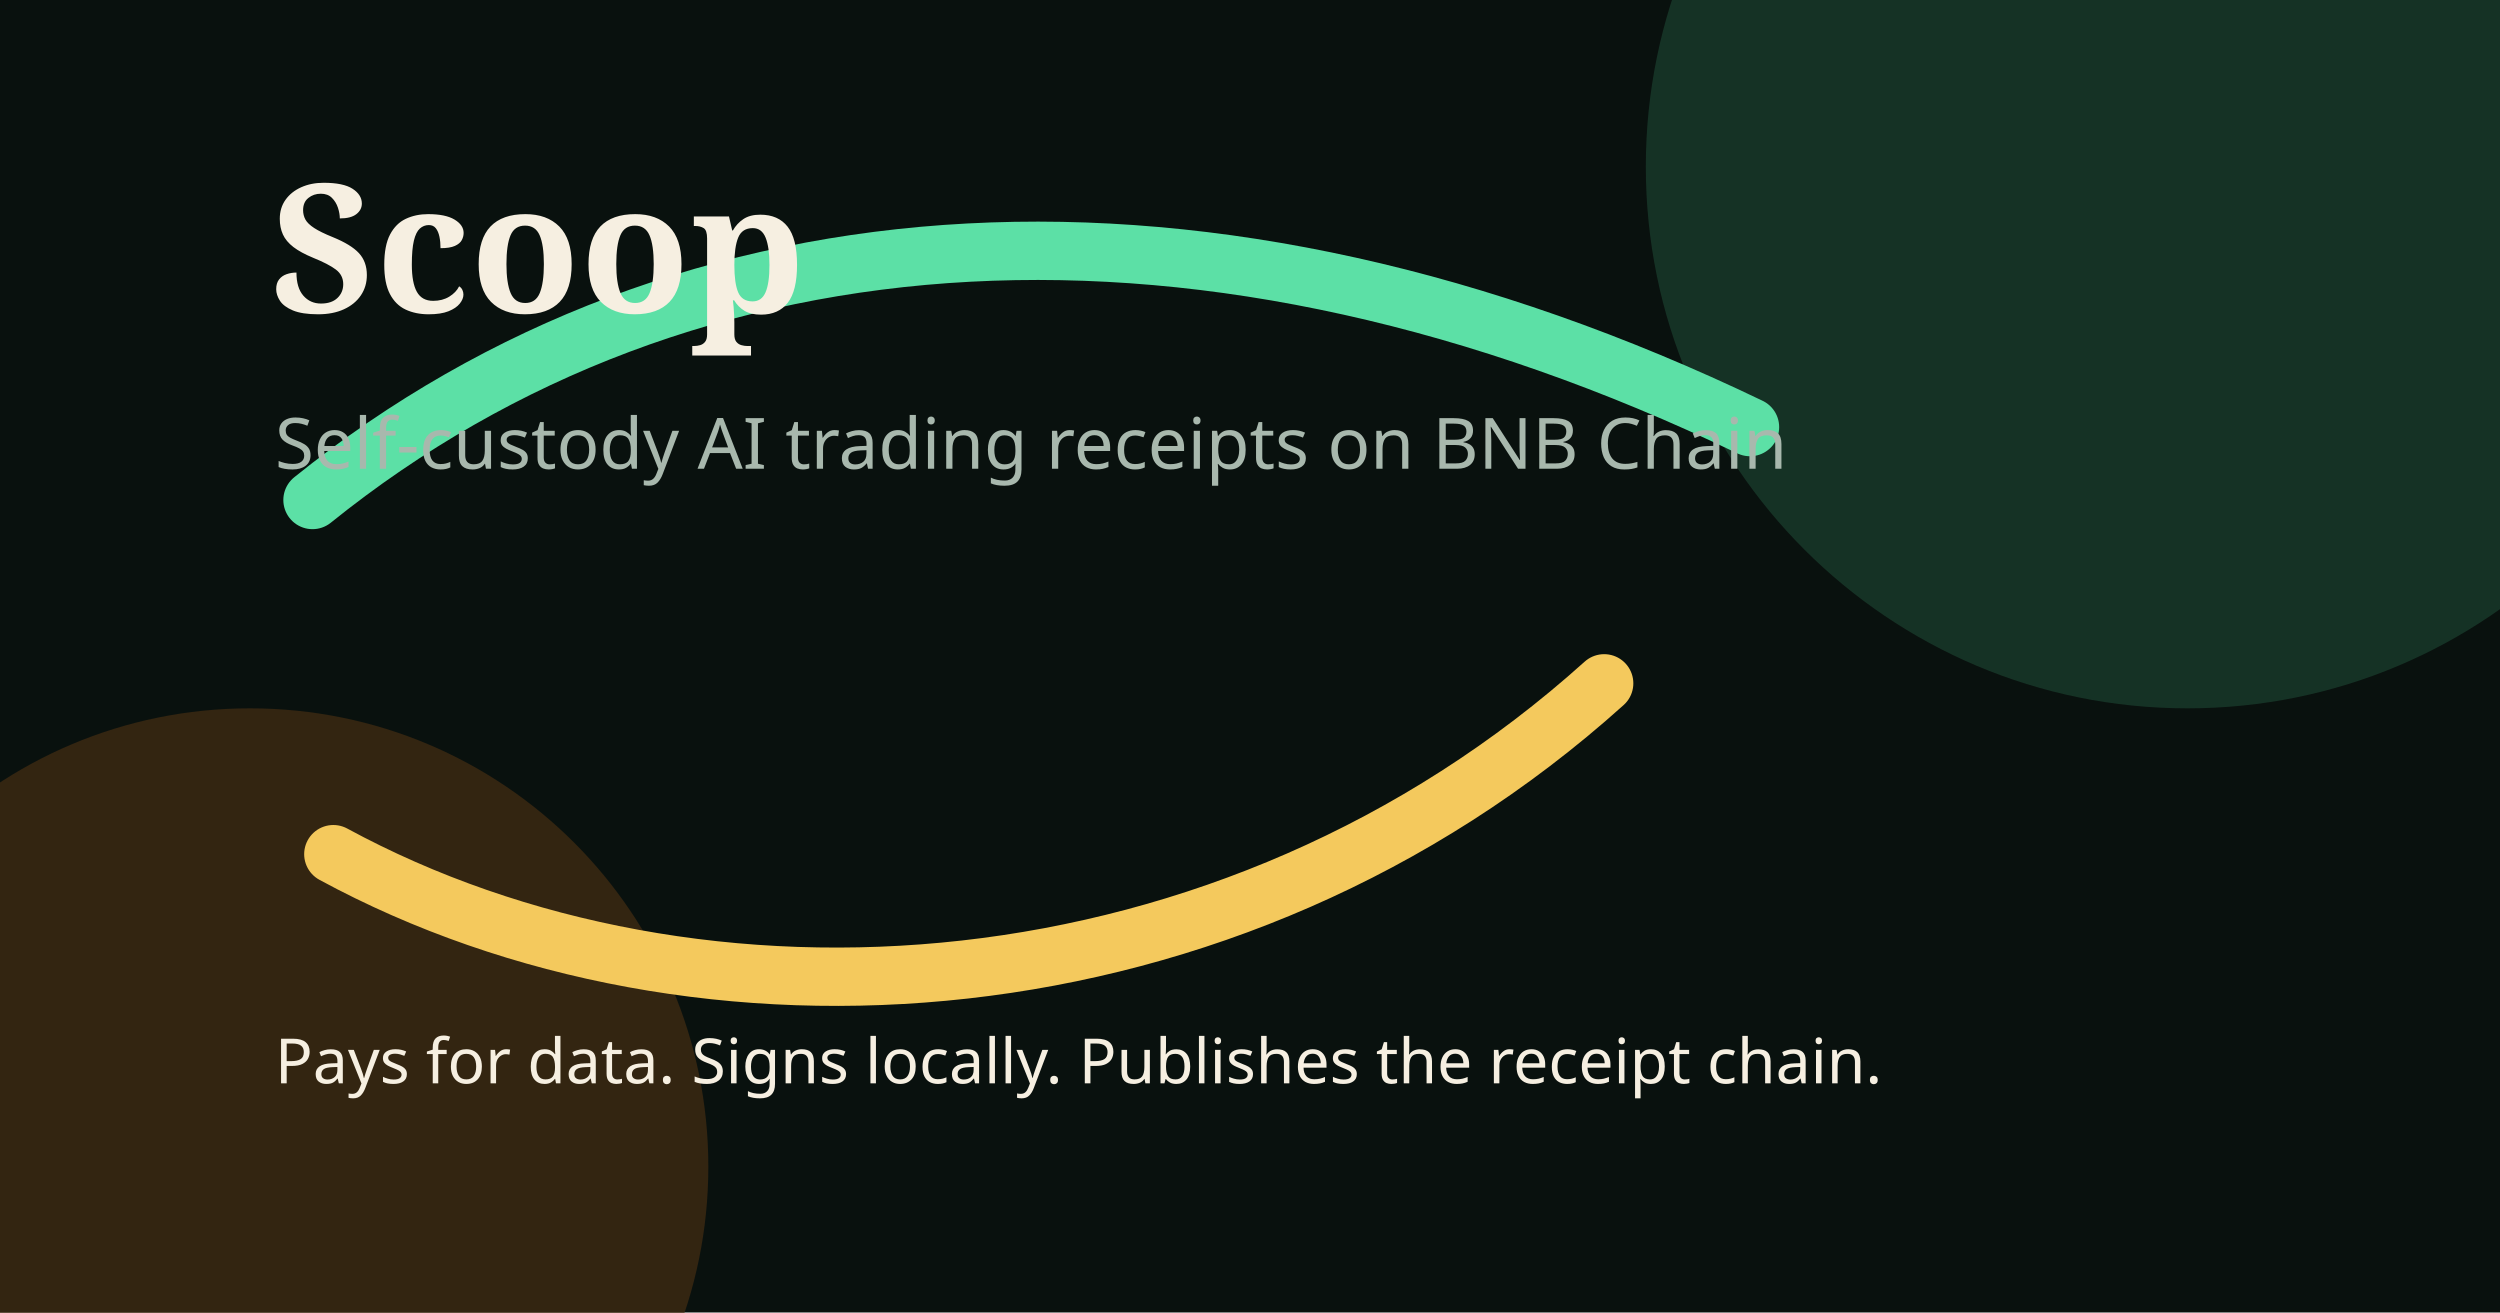
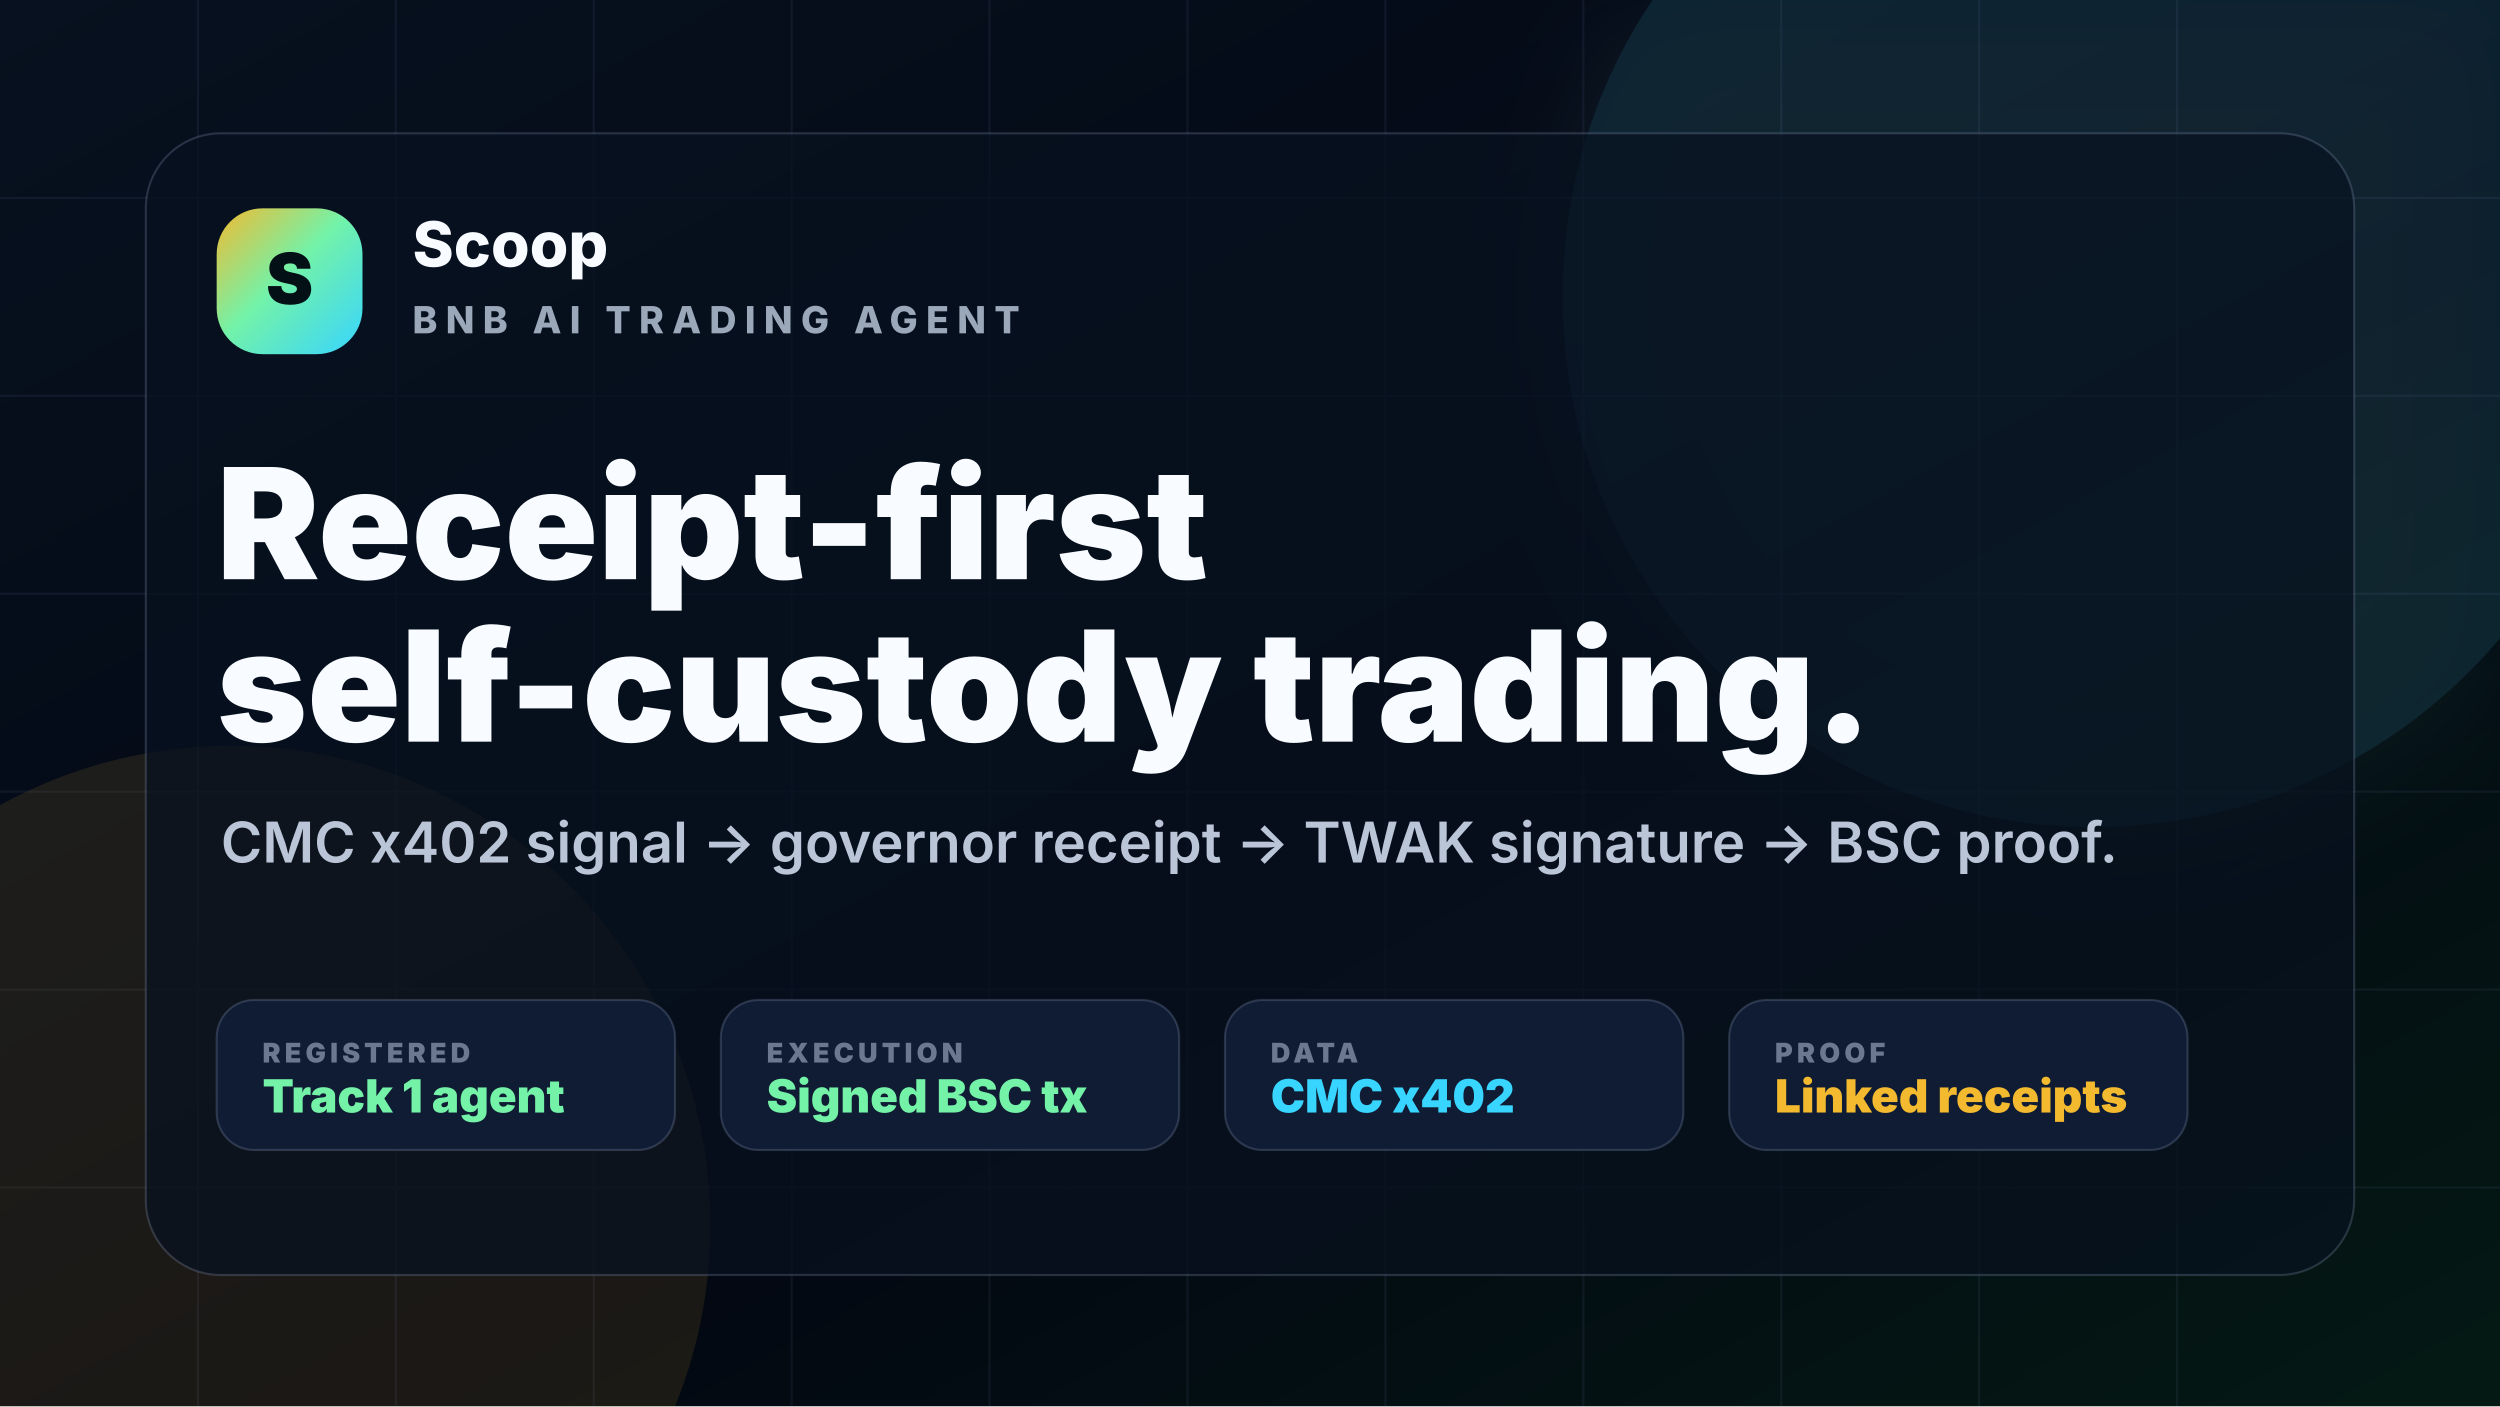
- <svg xmlns="http://www.w3.org/2000/svg" viewBox="0 0 1200 630">
-   <rect width="1200" height="630" fill="#09110e" />
-   <circle cx="1050" cy="80" r="260" fill="#183b2b" opacity=".8" />
-   <circle cx="120" cy="560" r="220" fill="#4a2f12" opacity=".65" />
-   <path d="M160 410c175 95 430 80 610-82" fill="none" stroke="#f4c95d" stroke-width="28" stroke-linecap="round" />
-   <path d="M150 240c180-145 430-160 690-35" fill="none" stroke="#5ce0a6" stroke-width="28" stroke-linecap="round" />
-   <text x="130" y="150" fill="#f6efe1" font-family="Georgia, serif" font-size="86" font-weight="700">Scoop</text>
-   <text x="132" y="225" fill="#a8b8ad" font-family="Verdana, sans-serif" font-size="34">Self-custody AI trading receipts on BNB Chain</text>
-   <text x="132" y="520" fill="#f6efe1" font-family="Verdana, sans-serif" font-size="30">Pays for data. Signs locally. Publishes the receipt chain.</text>
+ <svg xmlns="http://www.w3.org/2000/svg" viewBox="0 0 1200 675">
+   <defs>
+     <linearGradient id="bg" x1="0" x2="1" y1="0" y2="1">
+       <stop offset="0" stop-color="#07111f" />
+       <stop offset=".58" stop-color="#030712" />
+       <stop offset="1" stop-color="#041914" />
+     </linearGradient>
+     <linearGradient id="mark" x1="0" x2="1" y1="0" y2="1">
+       <stop offset="0" stop-color="#f3ba2f" />
+       <stop offset=".46" stop-color="#73f2a8" />
+       <stop offset="1" stop-color="#37d5ff" />
+     </linearGradient>
+     <filter id="glow" x="-40%" y="-40%" width="180%" height="180%">
+       <feGaussianBlur stdDeviation="26" result="blur" />
+       <feColorMatrix in="blur" type="matrix" values="0 0 0 0 0.215 0 0 0 0 0.835 0 0 0 0 1 0 0 0 .55 0" />
+       <feBlend in="SourceGraphic" mode="screen" />
+     </filter>
+   </defs>
+   <rect width="1200" height="675" fill="url(#bg)" />
+   <path d="M0 95h1200M0 190h1200M0 285h1200M0 380h1200M0 475h1200M0 570h1200M95 0v675M190 0v675M285 0v675M380 0v675M475 0v675M570 0v675M665 0v675M760 0v675M855 0v675M950 0v675M1045 0v675" stroke="#9fb8ff" stroke-opacity=".07" />
+   <circle cx="1005" cy="142" r="255" fill="#37d5ff" opacity=".12" filter="url(#glow)" />
+   <circle cx="111" cy="588" r="230" fill="#f3ba2f" opacity=".1" />
+   <rect x="70" y="64" width="1060" height="548" rx="36" fill="#07111f" fill-opacity=".72" stroke="#c2d6ff" stroke-opacity=".18" />
+   <rect x="104" y="100" width="70" height="70" rx="22" fill="url(#mark)" />
+   <text x="139" y="146" text-anchor="middle" fill="#031016" font-family="Inter, Arial, sans-serif" font-size="34" font-weight="900">S</text>
+   <text x="198" y="128" fill="#f8fbff" font-family="Inter, Arial, sans-serif" font-size="30" font-weight="800">Scoop</text>
+   <text x="198" y="160" fill="#9ba8ba" font-family="Inter, Arial, sans-serif" font-size="18" font-weight="800" letter-spacing="4">BNB AI TRADING AGENT</text>
+   <text x="104" y="278" fill="#f8fbff" font-family="Inter, Arial, sans-serif" font-size="74" font-weight="900">Receipt-first</text>
+   <text x="104" y="356" fill="#f8fbff" font-family="Inter, Arial, sans-serif" font-size="74" font-weight="900">self-custody trading.</text>
+   <text x="106" y="414" fill="#bac5d7" font-family="Inter, Arial, sans-serif" font-size="27" font-weight="600">CMC x402 signal -&gt; governor receipt -&gt; TWAK signature -&gt; BSC proof.</text>
+   <g transform="translate(104 480)">
+     <rect width="220" height="72" rx="18" fill="#101c33" stroke="#c2d6ff" stroke-opacity=".18" />
+     <text x="22" y="30" fill="#6c7890" font-family="Inter, Arial, sans-serif" font-size="13" font-weight="900" letter-spacing="2">REGISTERED</text>
+     <text x="22" y="54" fill="#73f2a8" font-family="Inter, Arial, sans-serif" font-size="22" font-weight="900">Track 1 agent</text>
+   </g>
+   <g transform="translate(346 480)">
+     <rect width="220" height="72" rx="18" fill="#101c33" stroke="#c2d6ff" stroke-opacity=".18" />
+     <text x="22" y="30" fill="#6c7890" font-family="Inter, Arial, sans-serif" font-size="13" font-weight="900" letter-spacing="2">EXECUTION</text>
+     <text x="22" y="54" fill="#73f2a8" font-family="Inter, Arial, sans-serif" font-size="22" font-weight="900">Signed BSC tx</text>
+   </g>
+   <g transform="translate(588 480)">
+     <rect width="220" height="72" rx="18" fill="#101c33" stroke="#c2d6ff" stroke-opacity=".18" />
+     <text x="22" y="30" fill="#6c7890" font-family="Inter, Arial, sans-serif" font-size="13" font-weight="900" letter-spacing="2">DATA</text>
+     <text x="22" y="54" fill="#37d5ff" font-family="Inter, Arial, sans-serif" font-size="22" font-weight="900">CMC x402</text>
+   </g>
+   <g transform="translate(830 480)">
+     <rect width="220" height="72" rx="18" fill="#101c33" stroke="#c2d6ff" stroke-opacity=".18" />
+     <text x="22" y="30" fill="#6c7890" font-family="Inter, Arial, sans-serif" font-size="13" font-weight="900" letter-spacing="2">PROOF</text>
+     <text x="22" y="54" fill="#f3ba2f" font-family="Inter, Arial, sans-serif" font-size="22" font-weight="900">Linked receipts</text>
+   </g>
</svg>
